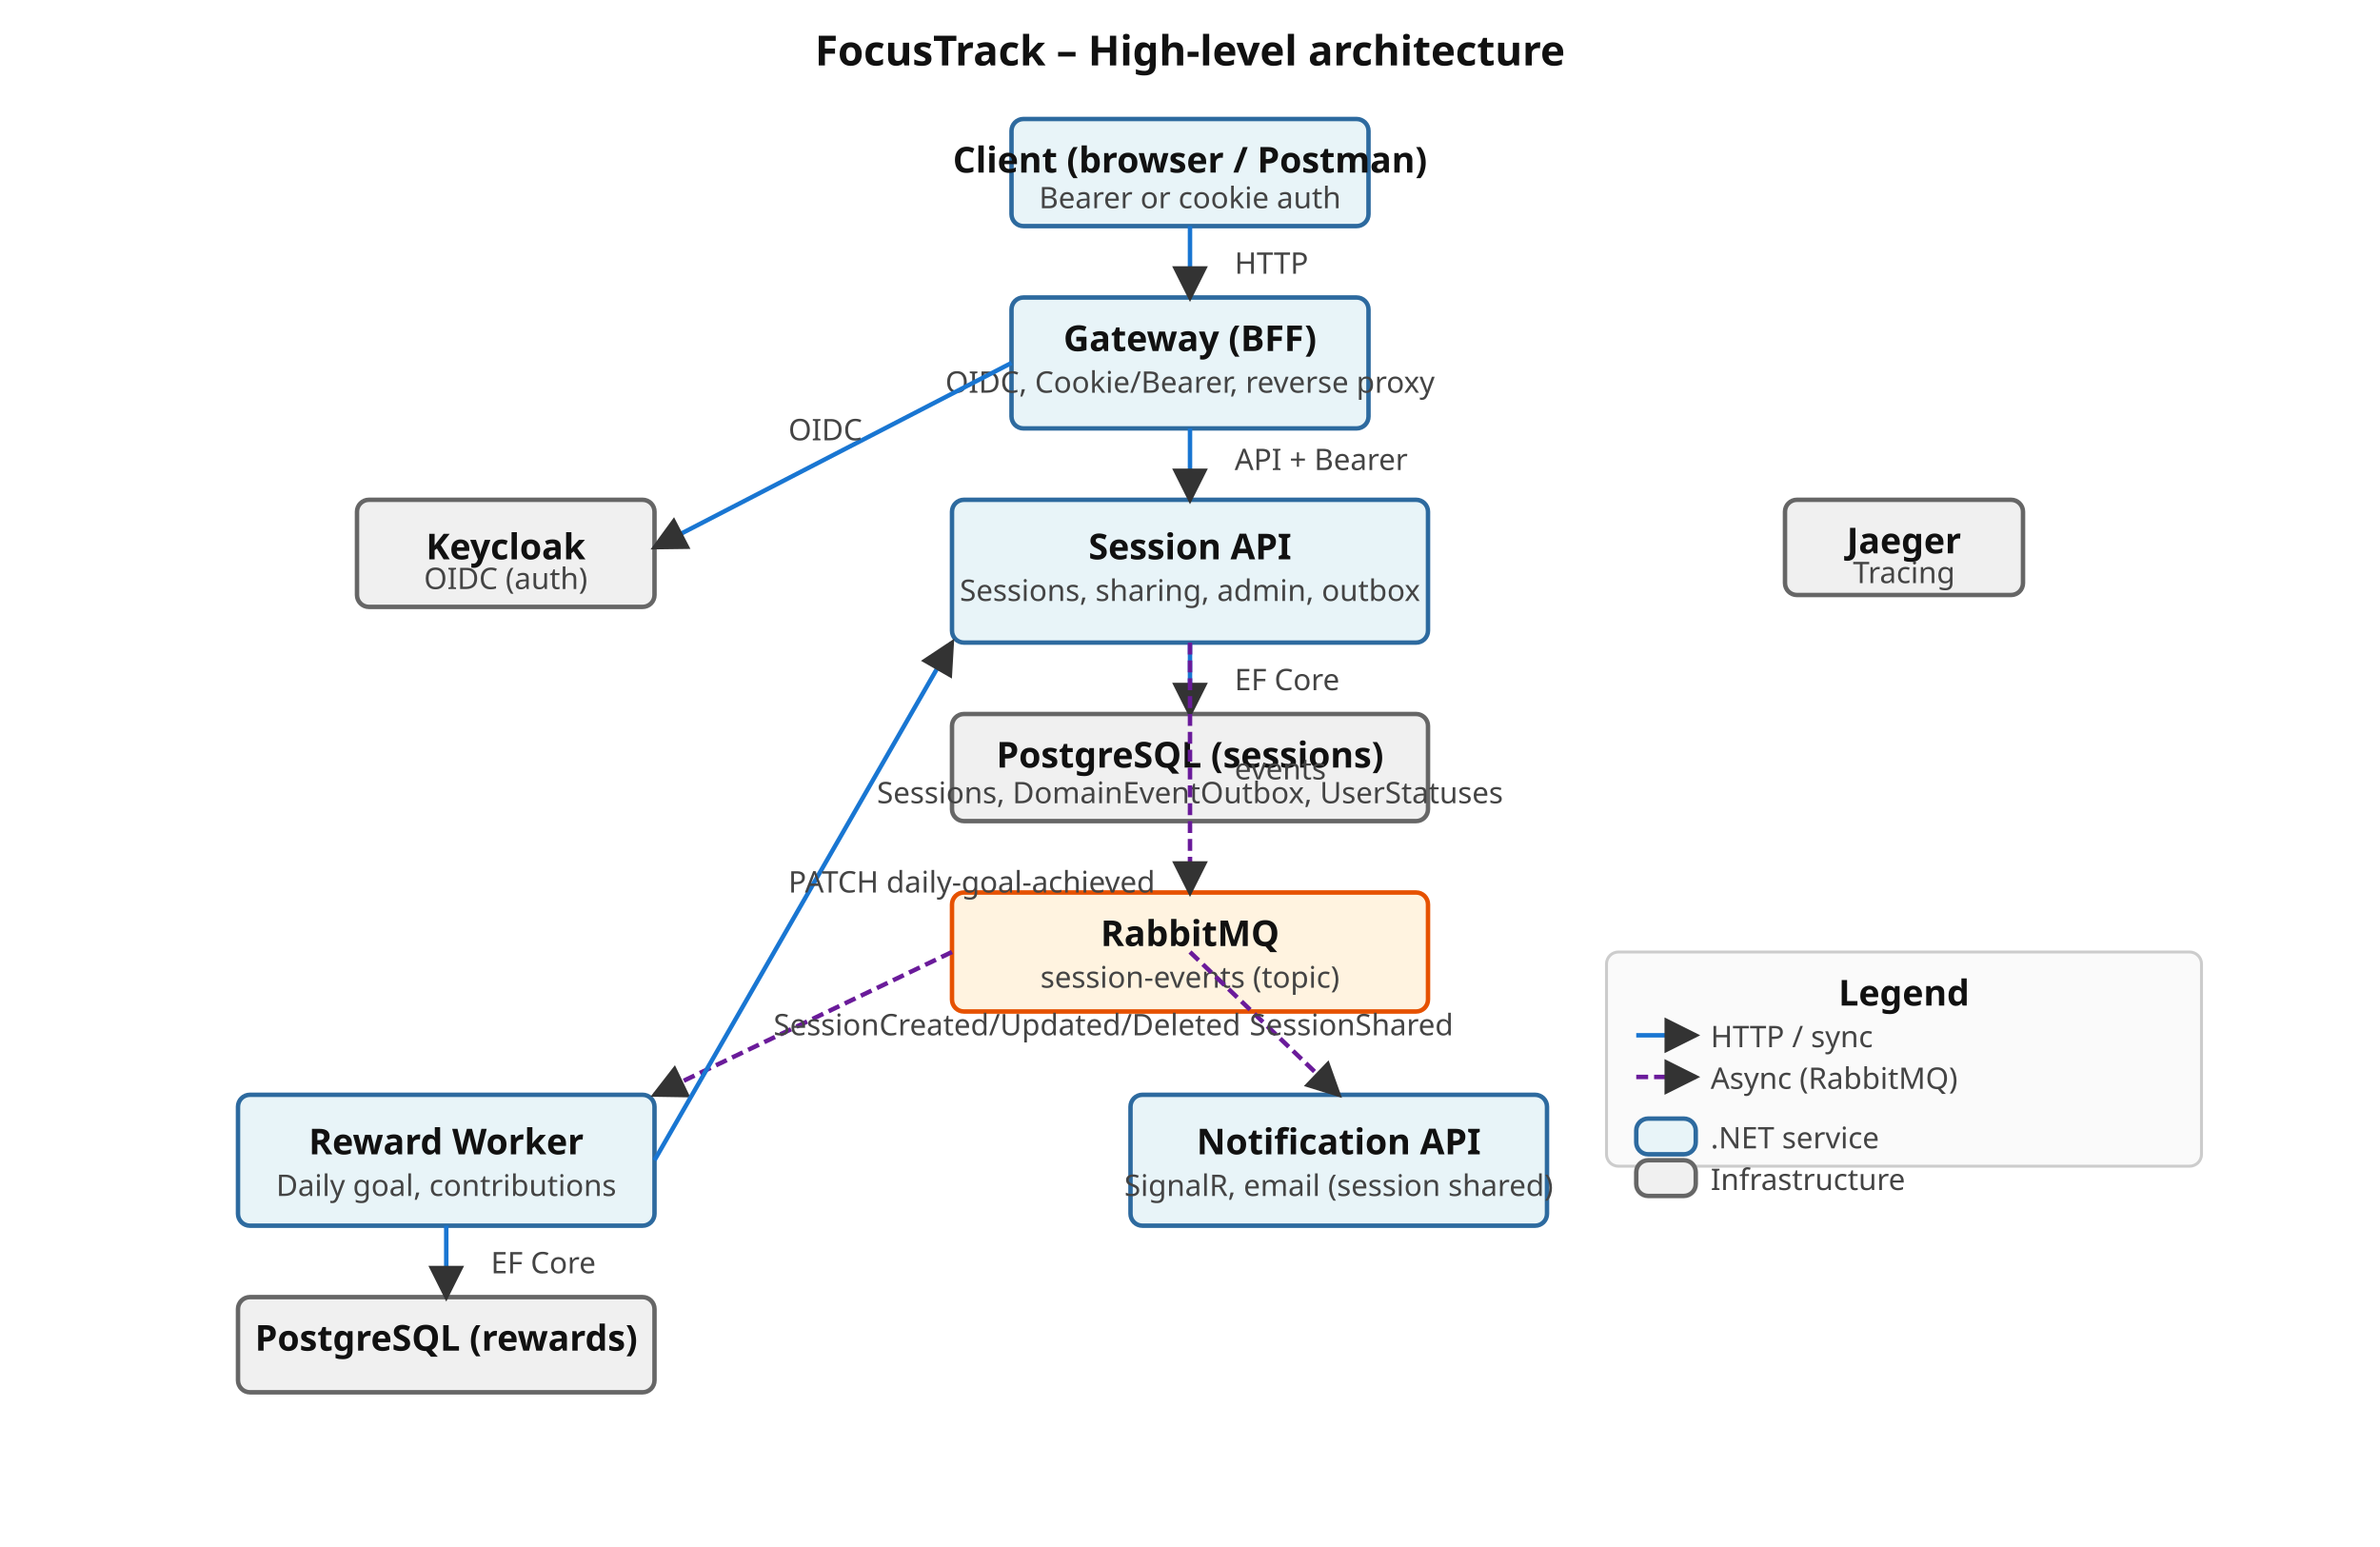
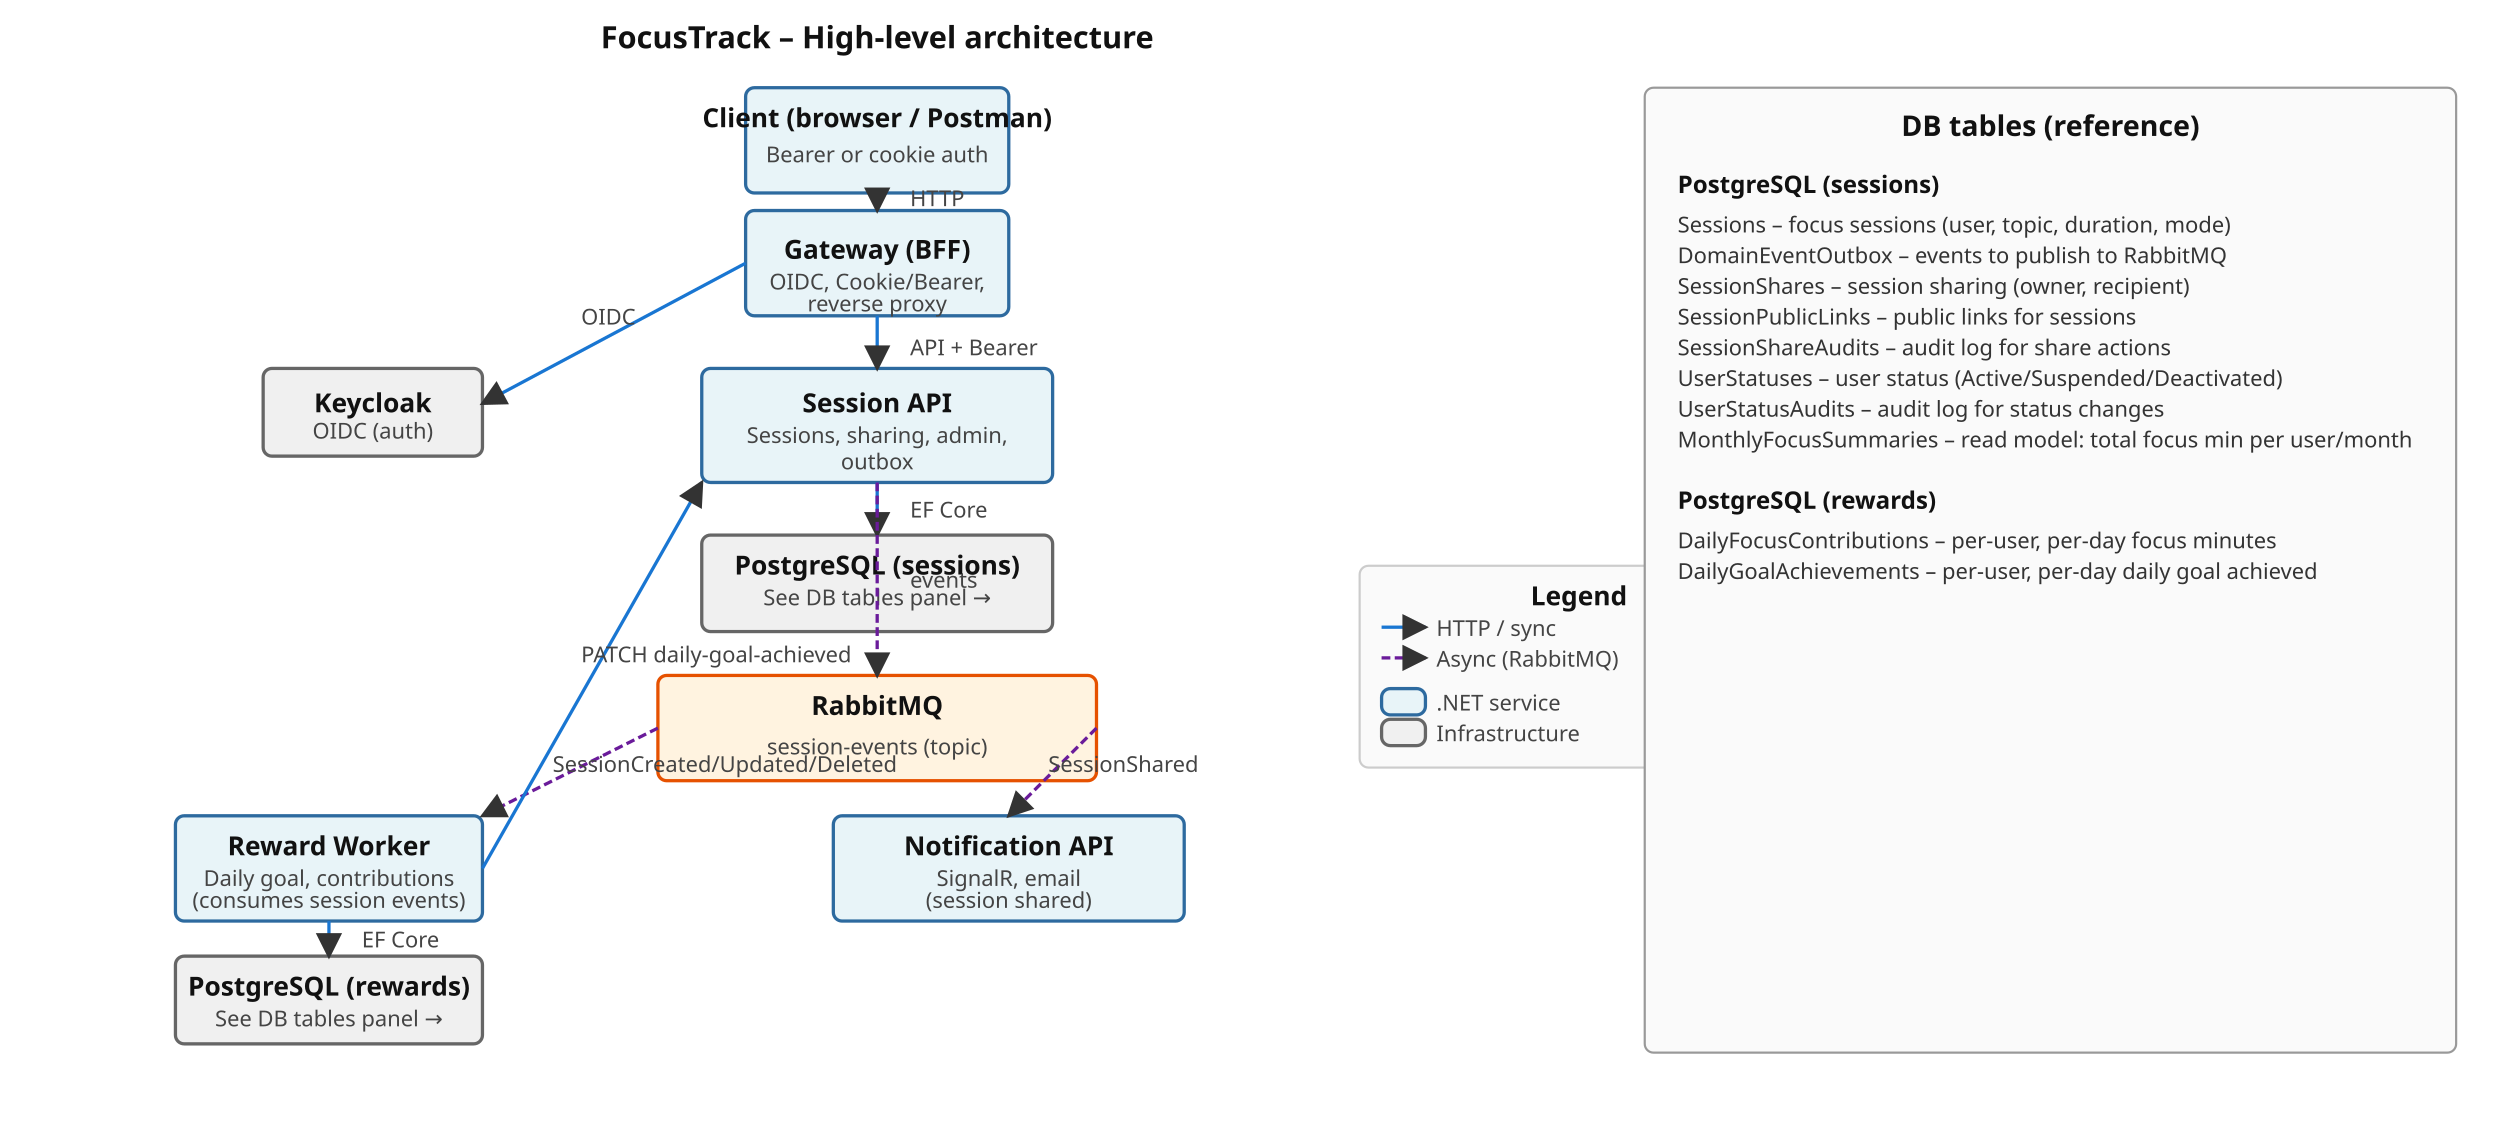
- <svg xmlns="http://www.w3.org/2000/svg" viewBox="0 0 800 520" font-family="Segoe UI, sans-serif" font-size="12">
+ <svg xmlns="http://www.w3.org/2000/svg" viewBox="0 0 1140 520" font-family="Segoe UI, sans-serif" font-size="12">
  <defs>
    <marker id="arrow" markerWidth="8" markerHeight="8" refX="7" refY="4" orient="auto">
      <path d="M0,0 L8,4 L0,8 Z" fill="#333" />
    </marker>
    <style>
      .box { fill: #e8f4f8; stroke: #2d6a9f; stroke-width: 1.5; rx: 4; }
      .infra { fill: #f0f0f0; stroke: #666; stroke-width: 1.5; rx: 4; }
      .queue { fill: #fff3e0; stroke: #e65100; stroke-width: 1.5; rx: 4; }
      .label { fill: #111; font-weight: 600; }
      .sublabel { fill: #444; font-size: 10; }
      .flow { stroke: #1976d2; stroke-width: 1.5; fill: none; marker-end: url(#arrow); }
      .flow-msg { stroke: #6a1b9a; stroke-width: 1.5; fill: none; marker-end: url(#arrow); stroke-dasharray: 4 2; }
+       .tbl-title { fill: #111; font-weight: 600; font-size: 11; }
+       .tbl-row { fill: #333; font-size: 10; }
    </style>
  </defs>
  <text x="400" y="22" text-anchor="middle" class="label" font-size="14">FocusTrack – High-level architecture</text>
-   <rect x="340" y="40" width="120" height="36" class="box" />
+   <rect x="340" y="40" width="120" height="48" class="box" />
  <text x="400" y="58" text-anchor="middle" class="label">Client (browser / Postman)</text>
-   <text x="400" y="70" text-anchor="middle" class="sublabel">Bearer or cookie auth</text>
-   <rect x="340" y="100" width="120" height="44" class="box" />
+   <text x="400" y="74" text-anchor="middle" class="sublabel">Bearer or cookie auth</text>
+   <rect x="340" y="96" width="120" height="48" class="box" />
  <text x="400" y="118" text-anchor="middle" class="label">Gateway (BFF)</text>
-   <text x="400" y="132" text-anchor="middle" class="sublabel">OIDC, Cookie/Bearer, reverse proxy</text>
-   <rect x="120" y="168" width="100" height="36" class="infra" />
+   <text x="400" y="132" text-anchor="middle" class="sublabel">OIDC, Cookie/Bearer,</text>
+   <text x="400" y="142" text-anchor="middle" class="sublabel">reverse proxy</text>
+   <rect x="120" y="168" width="100" height="40" class="infra" />
  <text x="170" y="188" text-anchor="middle" class="label">Keycloak</text>
-   <text x="170" y="198" text-anchor="middle" class="sublabel">OIDC (auth)</text>
-   <rect x="320" y="168" width="160" height="48" class="box" />
+   <text x="170" y="200" text-anchor="middle" class="sublabel">OIDC (auth)</text>
+   <rect x="320" y="168" width="160" height="52" class="box" />
  <text x="400" y="188" text-anchor="middle" class="label">Session API</text>
-   <text x="400" y="202" text-anchor="middle" class="sublabel">Sessions, sharing, admin, outbox</text>
-   <rect x="320" y="240" width="160" height="36" class="infra" />
-   <text x="400" y="258" text-anchor="middle" class="label">PostgreSQL (sessions)</text>
-   <text x="400" y="270" text-anchor="middle" class="sublabel">Sessions, DomainEventOutbox, UserStatuses</text>
-   <rect x="320" y="300" width="160" height="40" class="queue" />
-   <text x="400" y="318" text-anchor="middle" class="label">RabbitMQ</text>
-   <text x="400" y="332" text-anchor="middle" class="sublabel">session-events (topic)</text>
-   <rect x="80" y="368" width="140" height="44" class="box" />
-   <text x="150" y="388" text-anchor="middle" class="label">Reward Worker</text>
-   <text x="150" y="402" text-anchor="middle" class="sublabel">Daily goal, contributions</text>
-   <rect x="80" y="436" width="140" height="32" class="infra" />
+   <text x="400" y="202" text-anchor="middle" class="sublabel">Sessions, sharing, admin,</text>
+   <text x="400" y="214" text-anchor="middle" class="sublabel">outbox</text>
+   <rect x="320" y="244" width="160" height="44" class="infra" />
+   <text x="400" y="262" text-anchor="middle" class="label">PostgreSQL (sessions)</text>
+   <text x="400" y="276" text-anchor="middle" class="sublabel">See DB tables panel →</text>
+   <rect x="300" y="308" width="200" height="48" class="queue" />
+   <text x="400" y="326" text-anchor="middle" class="label">RabbitMQ</text>
+   <text x="400" y="344" text-anchor="middle" class="sublabel">session-events (topic)</text>
+   <rect x="80" y="372" width="140" height="48" class="box" />
+   <text x="150" y="390" text-anchor="middle" class="label">Reward Worker</text>
+   <text x="150" y="404" text-anchor="middle" class="sublabel">Daily goal, contributions</text>
+   <text x="150" y="414" text-anchor="middle" class="sublabel">(consumes session events)</text>
+   <rect x="80" y="436" width="140" height="40" class="infra" />
  <text x="150" y="454" text-anchor="middle" class="label">PostgreSQL (rewards)</text>
-   <rect x="380" y="368" width="140" height="44" class="box" />
-   <text x="450" y="388" text-anchor="middle" class="label">Notification API</text>
-   <text x="450" y="402" text-anchor="middle" class="sublabel">SignalR, email (session shared)</text>
-   <rect x="600" y="168" width="80" height="32" class="infra" />
-   <text x="640" y="186" text-anchor="middle" class="label">Jaeger</text>
-   <text x="640" y="196" text-anchor="middle" class="sublabel">Tracing</text>
-   <path d="M400 76 L400 100" class="flow" />
-   <text x="415" y="92" class="sublabel">HTTP</text>
-   <path d="M340 122 L220 184" class="flow" />
+   <text x="150" y="468" text-anchor="middle" class="sublabel">See DB tables panel →</text>
+   <rect x="380" y="372" width="160" height="48" class="box" />
+   <text x="460" y="390" text-anchor="middle" class="label">Notification API</text>
+   <text x="460" y="404" text-anchor="middle" class="sublabel">SignalR, email</text>
+   <text x="460" y="414" text-anchor="middle" class="sublabel">(session shared)</text>
+   <path d="M400 88 L400 96" class="flow" />
+   <text x="415" y="94" class="sublabel">HTTP</text>
+   <path d="M340 120 L220 184" class="flow" />
  <text x="265" y="148" class="sublabel">OIDC</text>
  <path d="M400 144 L400 168" class="flow" />
-   <text x="415" y="158" class="sublabel">API + Bearer</text>
-   <path d="M400 216 L400 240" class="flow" />
-   <text x="415" y="232" class="sublabel">EF Core</text>
-   <path d="M400 216 L400 300" class="flow-msg" />
-   <text x="415" y="262" class="sublabel">events</text>
-   <path d="M320 320 L220 368" class="flow-msg" />
-   <text x="260" y="348" class="sublabel">SessionCreated/Updated/Deleted</text>
-   <path d="M400 320 L450 368" class="flow-msg" />
-   <text x="420" y="348" class="sublabel">SessionShared</text>
-   <path d="M150 412 L150 436" class="flow" />
-   <text x="165" y="428" class="sublabel">EF Core</text>
-   <path d="M220 390 L320 216" class="flow" />
-   <text x="265" y="300" class="sublabel">PATCH daily-goal-achieved</text>
-   <rect x="540" y="320" width="200" height="72" fill="#fafafa" stroke="#ccc" rx="4" />
-   <text x="640" y="338" text-anchor="middle" class="label">Legend</text>
-   <line x1="550" y1="348" x2="570" y2="348" class="flow" />
-   <text x="575" y="352" class="sublabel">HTTP / sync</text>
-   <line x1="550" y1="362" x2="570" y2="362" class="flow-msg" />
-   <text x="575" y="366" class="sublabel">Async (RabbitMQ)</text>
-   <rect x="550" y="376" width="20" height="12" class="box" />
-   <text x="575" y="386" class="sublabel">.NET service</text>
-   <rect x="550" y="390" width="20" height="12" class="infra" />
-   <text x="575" y="400" class="sublabel">Infrastructure</text>
+   <text x="415" y="162" class="sublabel">API + Bearer</text>
+   <path d="M400 220 L400 244" class="flow" />
+   <text x="415" y="236" class="sublabel">EF Core</text>
+   <path d="M400 220 L400 308" class="flow-msg" />
+   <text x="415" y="268" class="sublabel">events</text>
+   <path d="M300 332 L220 372" class="flow-msg" />
+   <text x="252" y="352" class="sublabel">SessionCreated/Updated/Deleted</text>
+   <path d="M500 332 L460 372" class="flow-msg" />
+   <text x="478" y="352" class="sublabel">SessionShared</text>
+   <path d="M150 420 L150 436" class="flow" />
+   <text x="165" y="432" class="sublabel">EF Core</text>
+   <path d="M220 396 L320 220" class="flow" />
+   <text x="265" y="302" class="sublabel">PATCH daily-goal-achieved</text>
+   <rect x="620" y="258" width="200" height="92" fill="#fafafa" stroke="#ccc" rx="4" />
+   <text x="720" y="276" text-anchor="middle" class="label">Legend</text>
+   <line x1="630" y1="286" x2="650" y2="286" class="flow" />
+   <text x="655" y="290" class="sublabel">HTTP / sync</text>
+   <line x1="630" y1="300" x2="650" y2="300" class="flow-msg" />
+   <text x="655" y="304" class="sublabel">Async (RabbitMQ)</text>
+   <rect x="630" y="314" width="20" height="12" class="box" />
+   <text x="655" y="324" class="sublabel">.NET service</text>
+   <rect x="630" y="328" width="20" height="12" class="infra" />
+   <text x="655" y="338" class="sublabel">Infrastructure</text>
+   <rect x="750" y="40" width="370" height="440" fill="#fafafa" stroke="#999" rx="4" />
+   <text x="935" y="62" text-anchor="middle" class="label" font-size="13">DB tables (reference)</text>
+   <text x="765" y="88" class="tbl-title">PostgreSQL (sessions)</text>
+   <text x="765" y="106" class="tbl-row">Sessions – focus sessions (user, topic, duration, mode)</text>
+   <text x="765" y="120" class="tbl-row">DomainEventOutbox – events to publish to RabbitMQ</text>
+   <text x="765" y="134" class="tbl-row">SessionShares – session sharing (owner, recipient)</text>
+   <text x="765" y="148" class="tbl-row">SessionPublicLinks – public links for sessions</text>
+   <text x="765" y="162" class="tbl-row">SessionShareAudits – audit log for share actions</text>
+   <text x="765" y="176" class="tbl-row">UserStatuses – user status (Active/Suspended/Deactivated)</text>
+   <text x="765" y="190" class="tbl-row">UserStatusAudits – audit log for status changes</text>
+   <text x="765" y="204" class="tbl-row">MonthlyFocusSummaries – read model: total focus min per user/month</text>
+   <text x="765" y="232" class="tbl-title">PostgreSQL (rewards)</text>
+   <text x="765" y="250" class="tbl-row">DailyFocusContributions – per-user, per-day focus minutes</text>
+   <text x="765" y="264" class="tbl-row">DailyGoalAchievements – per-user, per-day daily goal achieved</text>
</svg>
